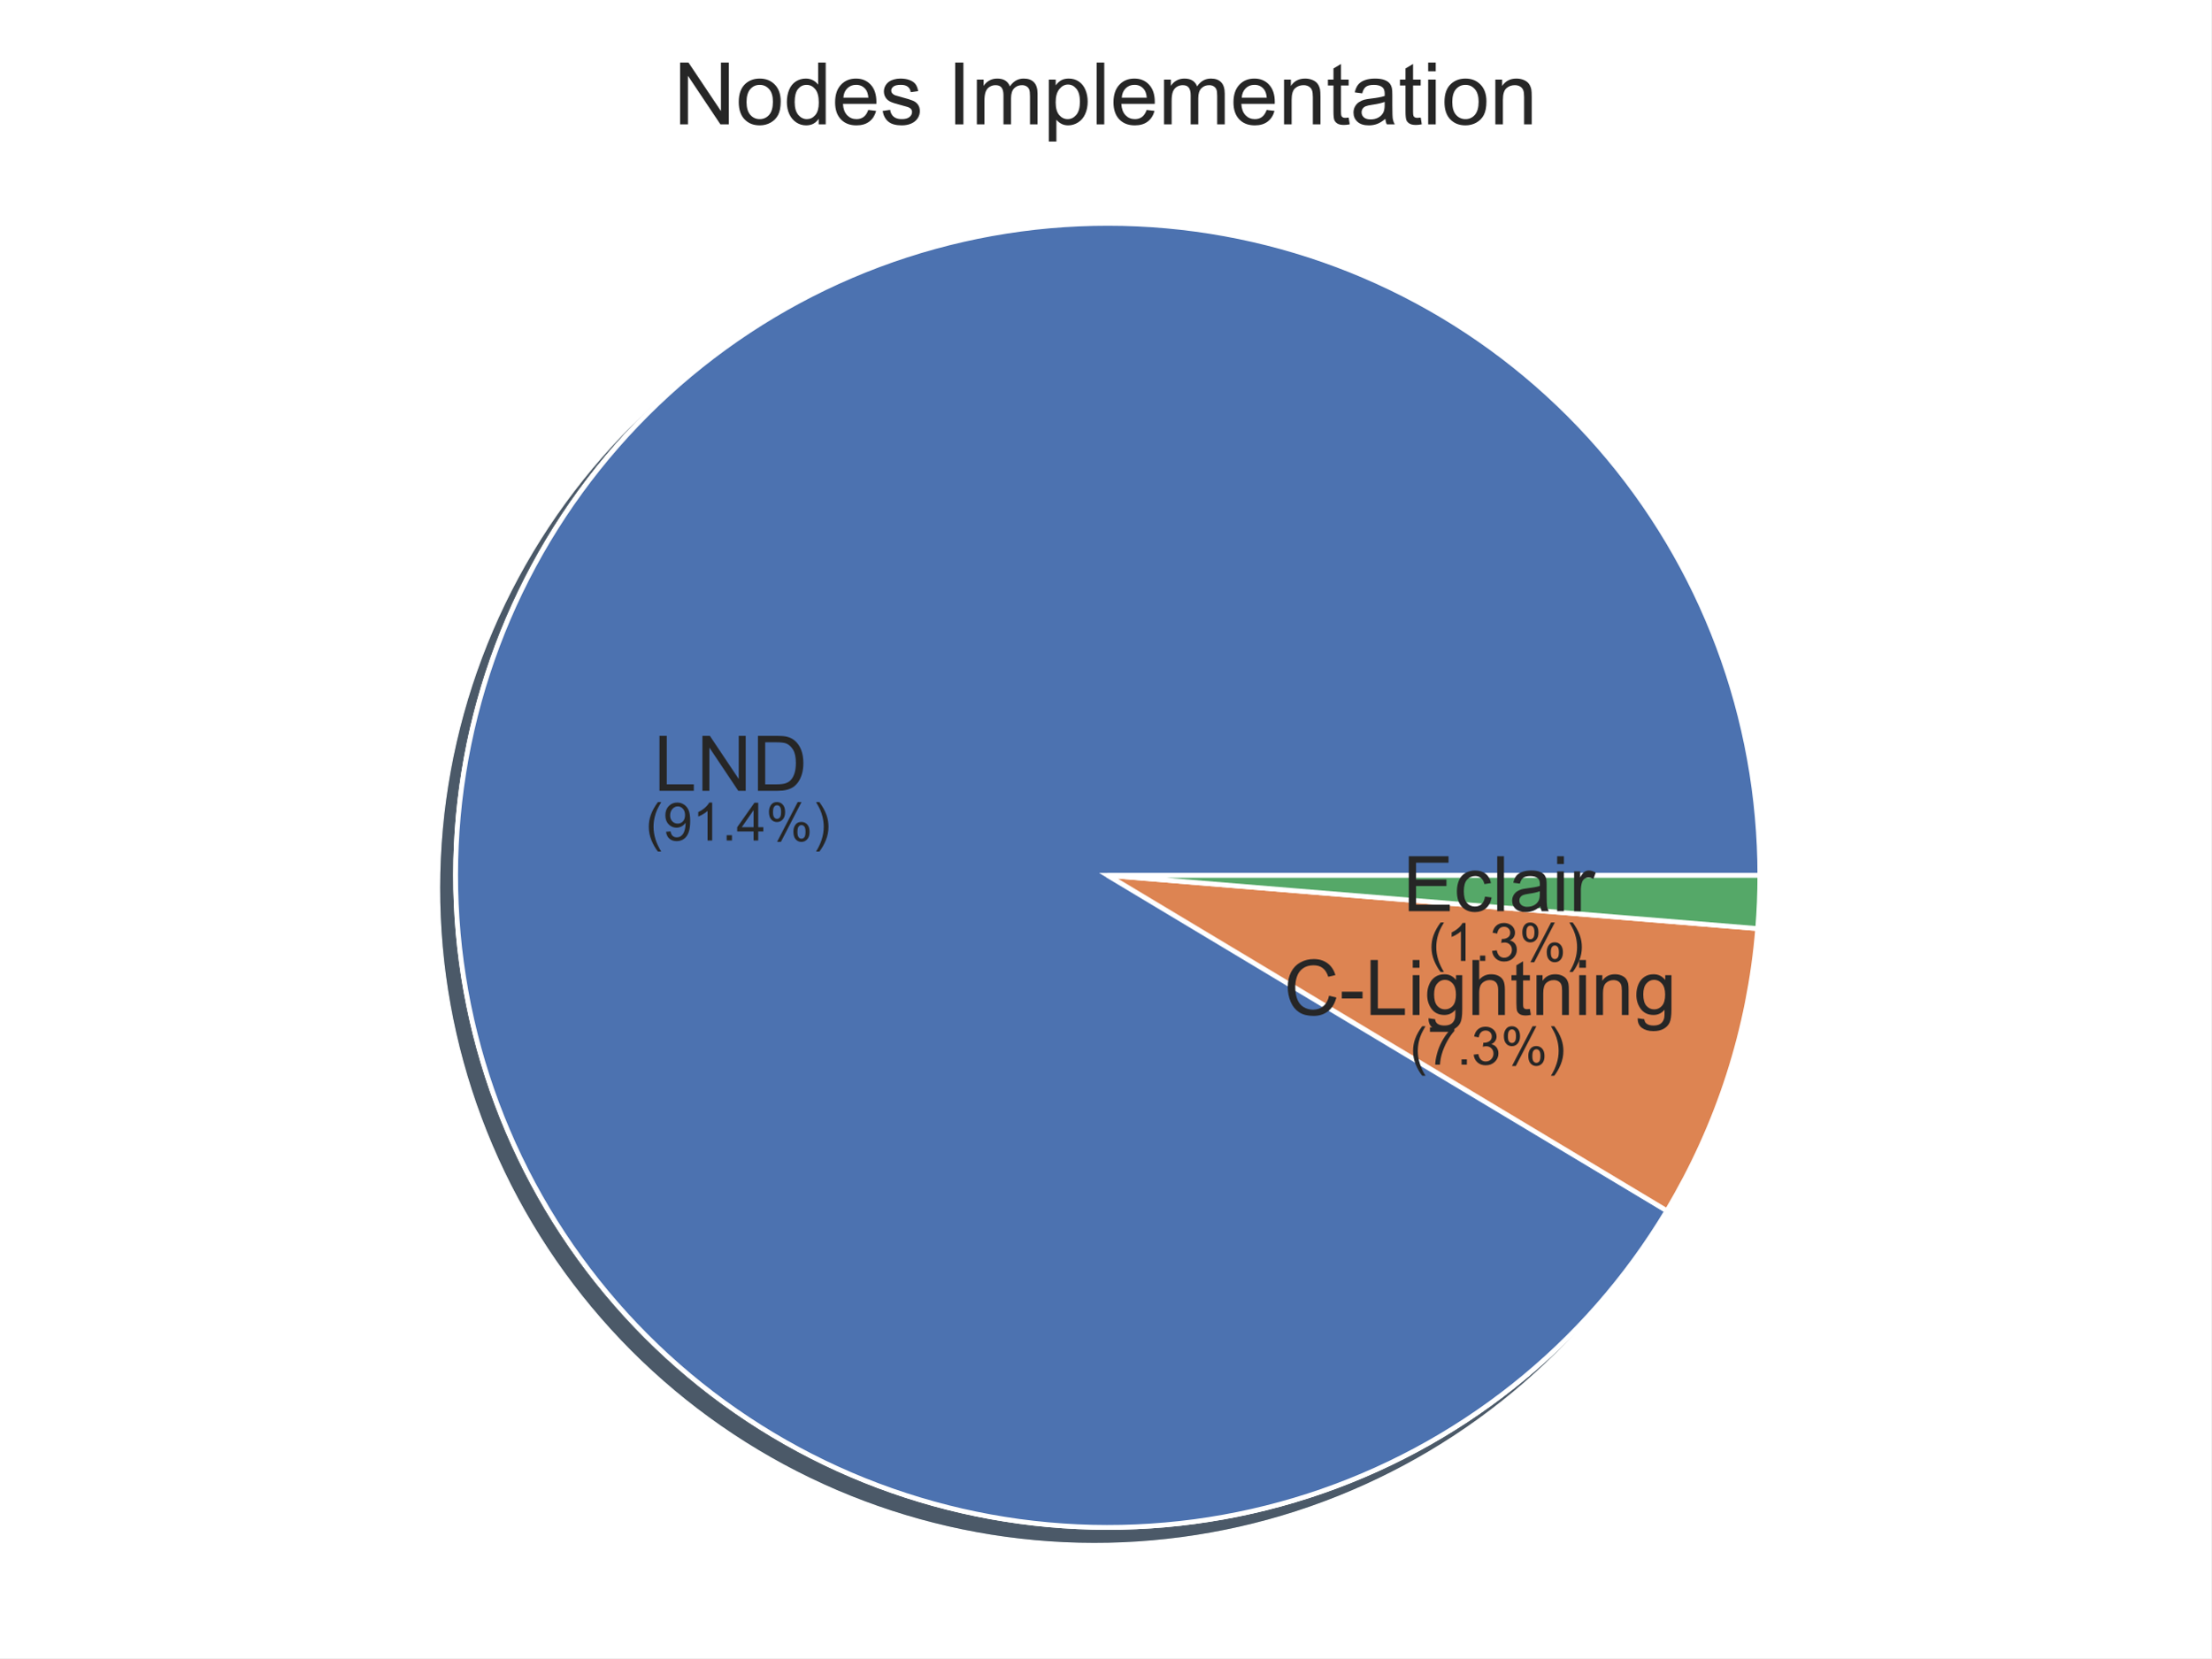
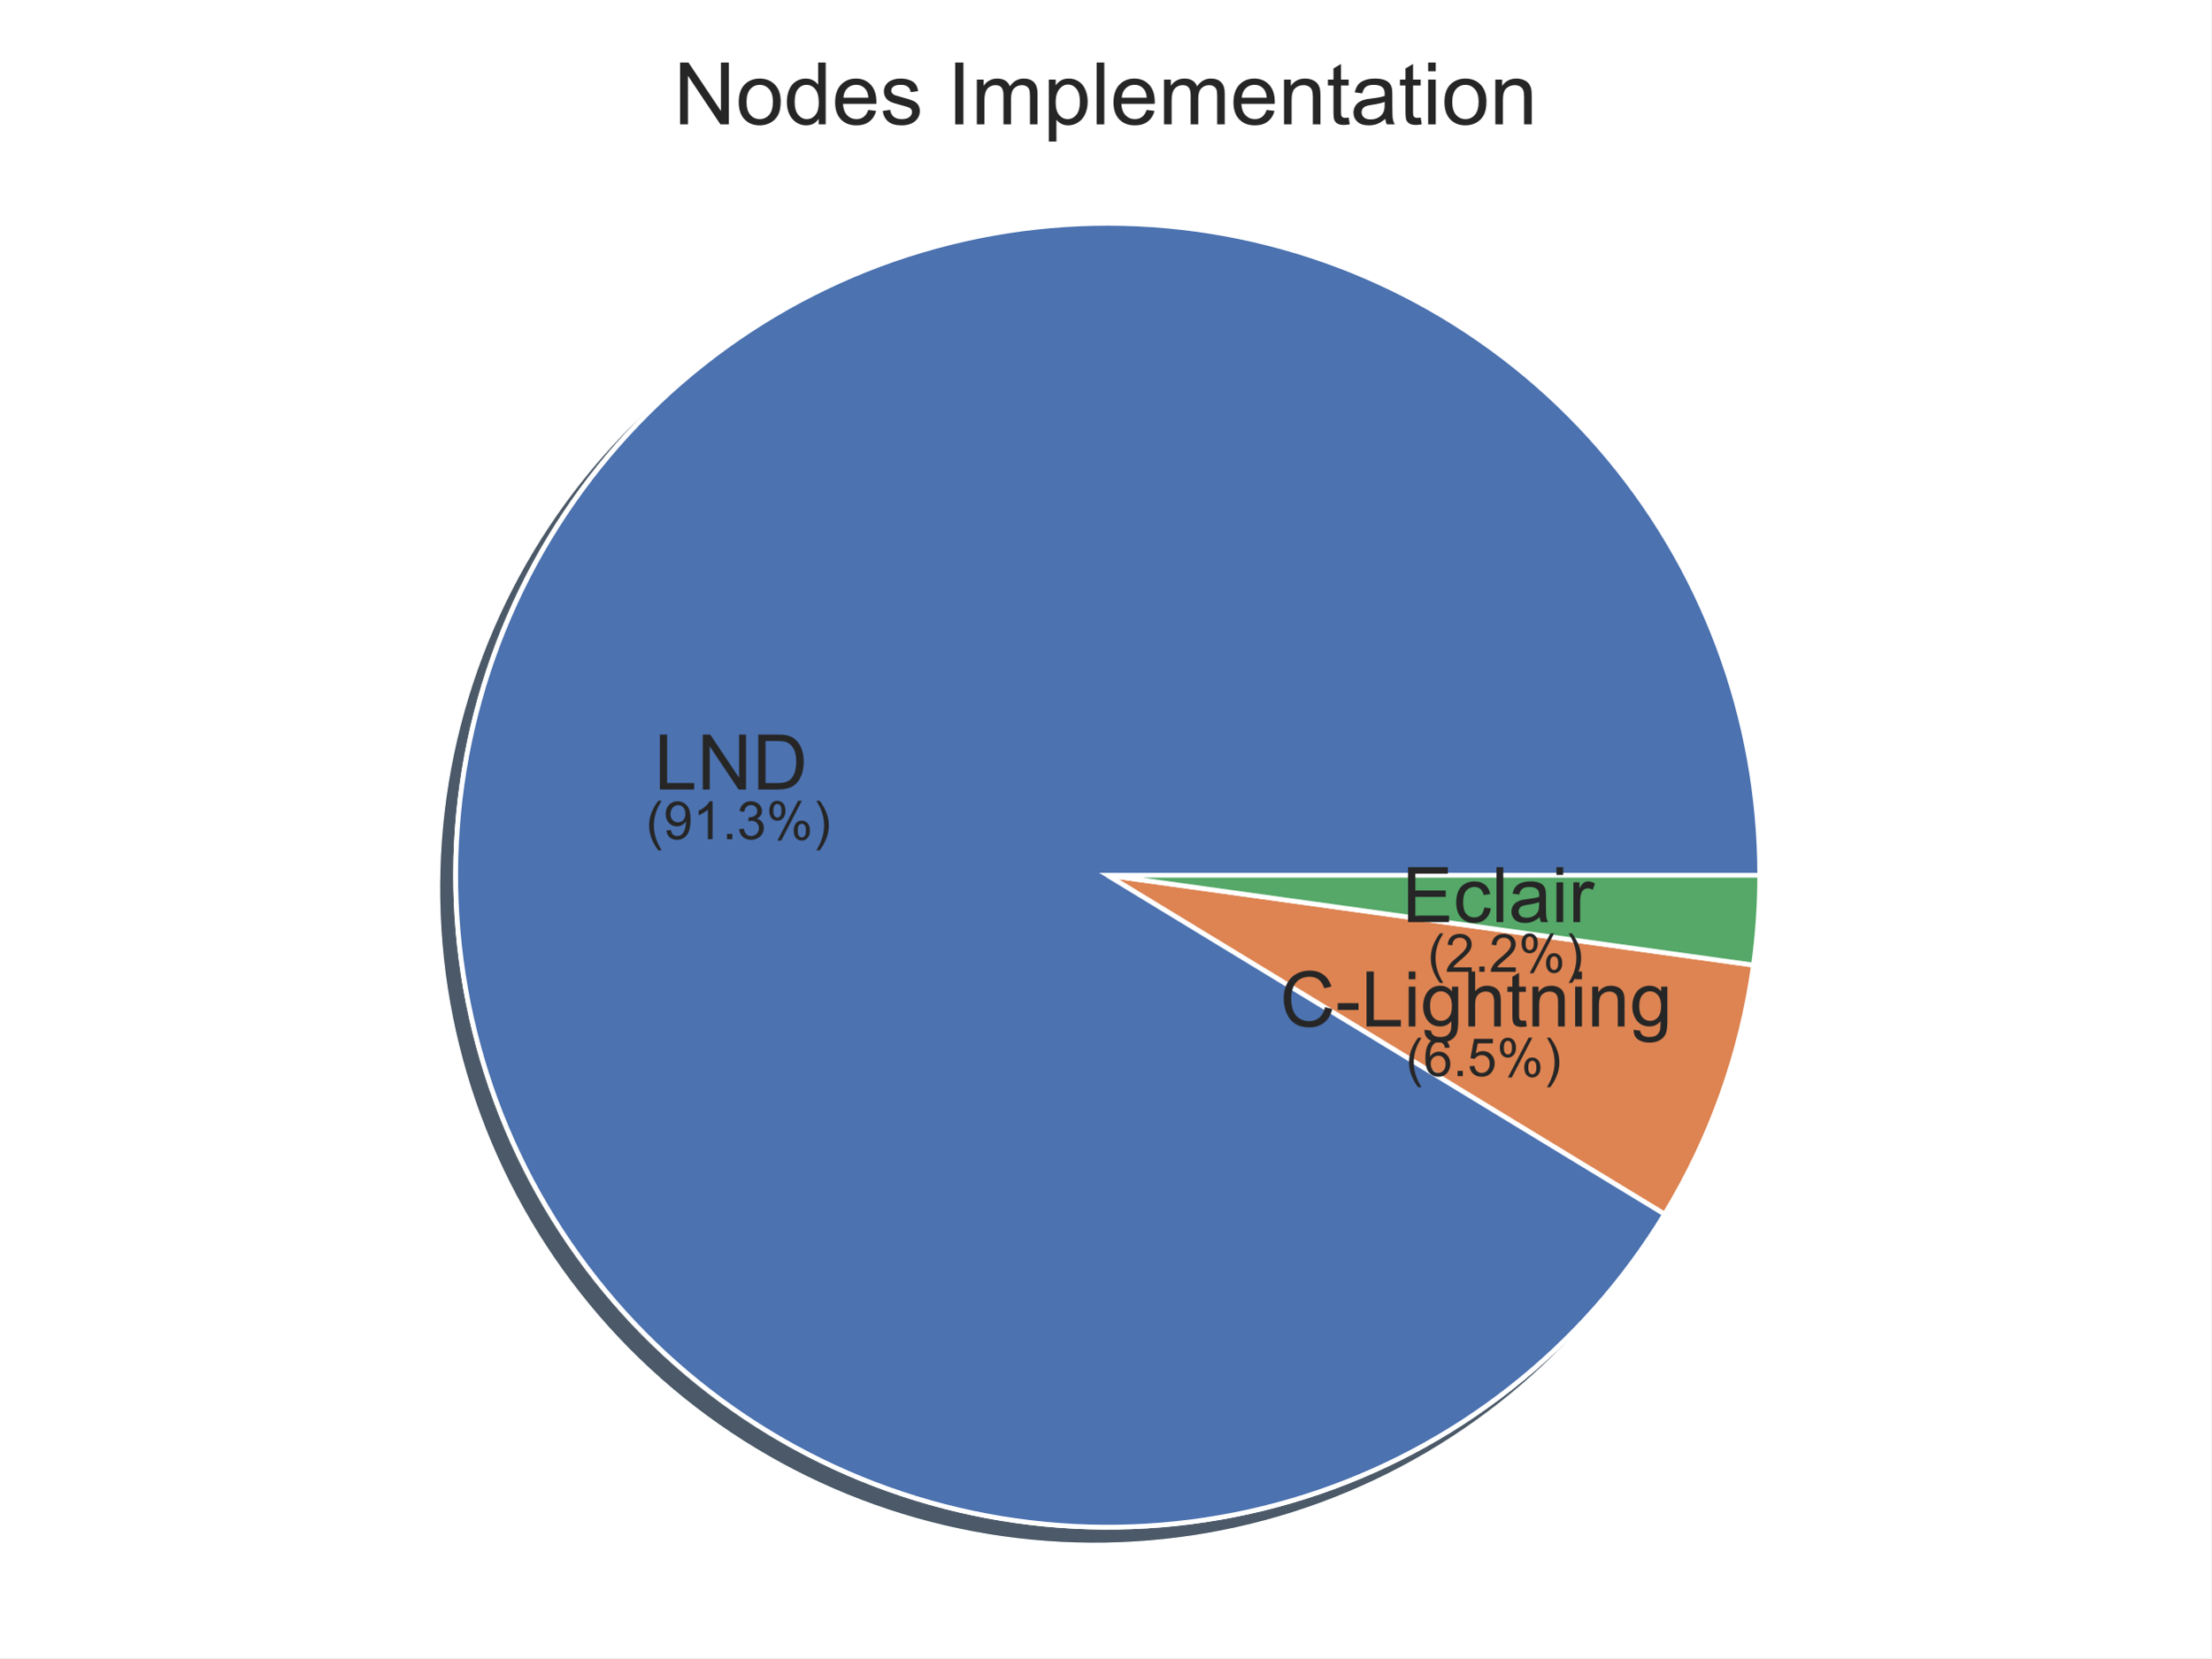
<svg xmlns="http://www.w3.org/2000/svg" xmlns:xlink="http://www.w3.org/1999/xlink" height="345.6pt" version="1.1" viewBox="0 0 460.8 345.6" width="460.8pt">
  <defs>
    <style type="text/css">
*{stroke-linecap:butt;stroke-linejoin:round;white-space:pre;}
  </style>
  </defs>
  <g id="figure_1">
    <g id="patch_1">
      <path d="M 0 345.6  L 460.8 345.6  L 460.8 0  L 0 0  z " style="fill:#ffffff;" />
    </g>
    <g id="axes_1">
      <g id="matplotlib.axis_1" />
      <g id="matplotlib.axis_2" />
      <g id="patch_2">
-         <path d="M 364.044 185.172  C 364.044 168.868 361.111 152.697 355.384 137.432  C 349.657 122.167 341.229 108.057 330.505 95.776  C 319.781 83.496 306.934 73.245 292.58 65.514  C 278.225 57.784 262.596 52.699 246.441 50.503  C 230.285 48.307 213.866 49.036 197.969 52.655  C 182.072 56.274 166.955 62.725 153.342 71.697  C 139.73 80.67 127.842 92.019 118.248 105.202  C 108.655 118.384 101.511 133.186 97.16 148.898  C 92.808 164.611 91.319 180.979 92.764 197.218  C 94.209 213.458 98.565 229.306 105.622 244.003  C 112.68 258.7 122.325 272.008 134.095 283.289  C 145.866 294.571 159.571 303.643 174.554 310.071  C 189.537 316.499 205.555 320.179 221.841 320.934  C 238.128 321.689 254.418 319.508 269.932 314.494  C 285.445 309.48 299.931 301.715 312.695 291.571  C 325.459 281.428 336.294 269.069 344.681 255.088  L 228.137 185.172  L 364.044 185.172  z " style="fill:#002235;opacity:0.5;stroke:#002235;stroke-linejoin:miter;" />
+         <path d="M 364.015 185.145  C 364.015 168.861 361.088 152.71 355.374 137.462  C 349.661 122.214 341.252 108.116 330.551 95.843  C 319.85 83.57 307.03 73.319 292.702 65.581  C 278.375 57.843 262.773 52.744 246.641 50.525  C 230.51 48.307 214.11 49.006 198.226 52.589  C 182.341 56.173 167.23 62.582 153.613 71.511  C 139.996 80.44 128.095 91.745 118.477 104.885  C 108.86 118.024 101.682 132.786 97.286 148.465  C 92.891 164.144 91.349 180.486 92.735 196.71  C 94.121 212.935 98.412 228.778 105.403 243.485  C 112.394 258.191 121.972 271.522 133.679 282.84  C 145.385 294.158 159.032 303.28 173.966 309.77  C 188.9 316.261 204.88 320.014 221.141 320.851  C 237.403 321.689 253.684 319.596 269.205 314.674  C 284.727 309.752 299.238 302.079 312.045 292.024  C 324.853 281.968 335.749 269.691 344.213 255.781  L 228.129 185.145  L 364.015 185.145  z " style="fill:#002235;opacity:0.5;stroke:#002235;stroke-linejoin:miter;" />
      </g>
      <g id="patch_3">
-         <path d="M 344.681 255.088  C 350.032 246.169 354.341 236.666 357.524 226.764  C 360.707 216.862 362.743 206.627 363.591 196.261  L 228.137 185.172  L 344.681 255.088  z " style="fill:#432b02;opacity:0.5;stroke:#432b02;stroke-linejoin:miter;" />
+         <path d="M 344.213 255.781  C 349.026 247.872 353.017 239.493 356.126 230.773  C 359.234 222.053 361.443 213.038 362.719 203.868  L 228.129 185.145  L 344.213 255.781  z " style="fill:#432b02;opacity:0.5;stroke:#432b02;stroke-linejoin:miter;" />
      </g>
      <g id="patch_4">
-         <path d="M 363.591 196.261  C 363.742 194.417 363.856 192.57 363.931 190.721  C 364.007 188.873 364.044 187.023 364.044 185.172  L 228.137 185.172  L 363.591 196.261  z " style="fill:#012f22;opacity:0.5;stroke:#012f22;stroke-linejoin:miter;" />
+         <path d="M 362.719 203.868  C 363.15 200.767 363.474 197.652 363.691 194.529  C 363.907 191.406 364.015 188.276 364.015 185.145  L 228.129 185.145  L 362.719 203.868  z " style="fill:#012f22;opacity:0.5;stroke:#012f22;stroke-linejoin:miter;" />
      </g>
      <g id="patch_5">
-         <path d="M 364.044 185.172  C 364.044 168.868 361.111 152.697 355.384 137.432  C 349.657 122.167 341.229 108.057 330.505 95.776  C 319.781 83.496 306.934 73.245 292.58 65.514  C 278.225 57.784 262.596 52.699 246.441 50.503  C 230.285 48.307 213.866 49.036 197.969 52.655  C 182.072 56.274 166.955 62.725 153.342 71.697  C 139.73 80.67 127.842 92.019 118.248 105.202  C 108.655 118.384 101.511 133.186 97.16 148.898  C 92.808 164.611 91.319 180.979 92.764 197.218  C 94.209 213.458 98.565 229.306 105.622 244.003  C 112.68 258.7 122.325 272.008 134.095 283.289  C 145.866 294.571 159.571 303.643 174.554 310.071  C 189.537 316.499 205.555 320.179 221.841 320.934  C 238.128 321.689 254.418 319.508 269.932 314.494  C 285.445 309.48 299.931 301.715 312.695 291.571  C 325.459 281.428 336.294 269.069 344.681 255.088  L 228.137 185.172  L 364.044 185.172  z " style="fill:#172235;opacity:0.5;stroke:#172235;stroke-linejoin:miter;" />
+         <path d="M 364.015 185.145  C 364.015 168.861 361.088 152.71 355.374 137.462  C 349.661 122.214 341.252 108.116 330.551 95.843  C 319.85 83.57 307.03 73.319 292.702 65.581  C 278.375 57.843 262.773 52.744 246.641 50.525  C 230.51 48.307 214.11 49.006 198.226 52.589  C 182.341 56.173 167.23 62.582 153.613 71.511  C 139.996 80.44 128.095 91.745 118.477 104.885  C 108.86 118.024 101.682 132.786 97.286 148.465  C 92.891 164.144 91.349 180.486 92.735 196.71  C 94.121 212.935 98.412 228.778 105.403 243.485  C 112.394 258.191 121.972 271.522 133.679 282.84  C 145.385 294.158 159.032 303.28 173.966 309.77  C 188.9 316.261 204.88 320.014 221.141 320.851  C 237.403 321.689 253.684 319.596 269.205 314.674  C 284.727 309.752 299.238 302.079 312.045 292.024  C 324.853 281.968 335.749 269.691 344.213 255.781  L 228.129 185.145  L 364.015 185.145  z " style="fill:#172235;opacity:0.5;stroke:#172235;stroke-linejoin:miter;" />
      </g>
      <g id="patch_6">
-         <path d="M 344.681 255.088  C 350.032 246.169 354.341 236.666 357.524 226.764  C 360.707 216.862 362.743 206.627 363.591 196.261  L 228.137 185.172  L 344.681 255.088  z " style="fill:#422819;opacity:0.5;stroke:#422819;stroke-linejoin:miter;" />
+         <path d="M 344.213 255.781  C 349.026 247.872 353.017 239.493 356.126 230.773  C 359.234 222.053 361.443 213.038 362.719 203.868  L 228.129 185.145  L 344.213 255.781  z " style="fill:#422819;opacity:0.5;stroke:#422819;stroke-linejoin:miter;" />
      </g>
      <g id="patch_7">
-         <path d="M 363.591 196.261  C 363.742 194.417 363.856 192.57 363.931 190.721  C 364.007 188.873 364.044 187.023 364.044 185.172  L 228.137 185.172  L 363.591 196.261  z " style="fill:#19321f;opacity:0.5;stroke:#19321f;stroke-linejoin:miter;" />
+         <path d="M 362.719 203.868  C 363.15 200.767 363.474 197.652 363.691 194.529  C 363.907 191.406 364.015 188.276 364.015 185.145  L 228.129 185.145  L 362.719 203.868  z " style="fill:#19321f;opacity:0.5;stroke:#19321f;stroke-linejoin:miter;" />
      </g>
      <g id="patch_8">
-         <path d="M 366.763 182.454  C 366.763 166.15 363.829 149.979 358.102 134.714  C 352.375 119.449 343.947 105.339 333.223 93.058  C 322.499 80.778 309.652 70.527 295.298 62.796  C 280.943 55.066 265.314 49.981 249.159 47.785  C 233.004 45.589 216.584 46.318 200.687 49.937  C 184.79 53.556 169.673 60.006 156.06 68.979  C 142.448 77.952 130.56 89.301 120.966 102.483  C 111.373 115.666 104.229 130.468 99.878 146.18  C 95.526 161.892 94.037 178.26 95.483 194.5  C 96.928 210.74 101.283 226.588 108.341 241.285  C 115.398 255.982 125.043 269.29 136.813 280.571  C 148.584 291.853 162.289 300.925 177.272 307.353  C 192.255 313.781 208.273 317.46 224.56 318.216  C 240.846 318.971 257.136 316.789 272.65 311.776  C 288.163 306.762 302.649 298.997 315.413 288.853  C 328.177 278.71 339.012 266.351 347.399 252.37  L 230.855 182.454  L 366.763 182.454  z " style="fill:#0173b2;stroke:#ffffff;stroke-linejoin:miter;" />
+         <path d="M 366.733 182.427  C 366.733 166.144 363.806 149.992 358.092 134.744  C 352.378 119.496 343.97 105.399 333.269 93.125  C 322.568 80.852 309.747 70.602 295.42 62.864  C 281.093 55.126 265.49 50.026 249.359 47.807  C 233.227 45.589 216.828 46.288 200.943 49.872  C 185.059 53.455 169.948 59.864 156.331 68.794  C 142.714 77.723 130.813 89.027 121.195 102.167  C 111.577 115.306 104.399 130.068 100.004 145.747  C 95.609 161.426 94.067 177.768 95.453 193.993  C 96.839 210.217 101.13 226.061 108.121 240.767  C 115.112 255.473 124.69 268.804 136.396 280.122  C 148.103 291.44 161.75 300.562 176.684 307.052  C 191.618 313.543 207.597 317.296 223.859 318.134  C 240.121 318.971 256.402 316.878 271.923 311.956  C 287.445 307.034 301.956 299.362 314.763 289.306  C 327.571 279.25 338.467 266.974 346.931 253.063  L 230.846 182.427  L 366.733 182.427  z " style="fill:#0173b2;stroke:#ffffff;stroke-linejoin:miter;" />
      </g>
      <g id="patch_9">
-         <path d="M 347.399 252.37  C 352.75 243.451 357.059 233.947 360.242 224.046  C 363.425 214.144 365.461 203.909 366.309 193.543  L 230.855 182.454  L 347.399 252.37  z " style="fill:#de8f05;stroke:#ffffff;stroke-linejoin:miter;" />
+         <path d="M 346.931 253.063  C 351.743 245.155 355.735 236.775 358.843 228.055  C 361.952 219.335 364.161 210.32 365.437 201.151  L 230.846 182.427  L 346.931 253.063  z " style="fill:#de8f05;stroke:#ffffff;stroke-linejoin:miter;" />
      </g>
      <g id="patch_10">
-         <path d="M 366.309 193.543  C 366.46 191.699 366.574 189.852 366.649 188.003  C 366.725 186.154 366.763 184.304 366.763 182.454  L 230.855 182.454  L 366.309 193.543  z " style="fill:#029e73;stroke:#ffffff;stroke-linejoin:miter;" />
+         <path d="M 365.437 201.151  C 365.868 198.05 366.192 194.935 366.408 191.811  C 366.625 188.688 366.733 185.558 366.733 182.427  L 230.846 182.427  L 365.437 201.151  z " style="fill:#029e73;stroke:#ffffff;stroke-linejoin:miter;" />
      </g>
      <g id="patch_11">
-         <path d="M 366.763 182.454  C 366.763 166.15 363.829 149.979 358.102 134.714  C 352.375 119.449 343.947 105.339 333.223 93.058  C 322.499 80.778 309.652 70.527 295.298 62.796  C 280.943 55.066 265.314 49.981 249.159 47.785  C 233.004 45.589 216.584 46.318 200.687 49.937  C 184.79 53.556 169.673 60.006 156.06 68.979  C 142.448 77.952 130.56 89.301 120.966 102.483  C 111.373 115.666 104.229 130.468 99.878 146.18  C 95.526 161.892 94.037 178.26 95.483 194.5  C 96.928 210.74 101.283 226.588 108.341 241.285  C 115.398 255.982 125.043 269.29 136.813 280.571  C 148.584 291.853 162.289 300.925 177.272 307.353  C 192.255 313.781 208.273 317.46 224.56 318.216  C 240.846 318.971 257.136 316.789 272.65 311.776  C 288.163 306.762 302.649 298.997 315.413 288.853  C 328.177 278.71 339.012 266.351 347.399 252.37  L 230.855 182.454  L 366.763 182.454  z " style="fill:#4c72b0;stroke:#ffffff;stroke-linejoin:miter;" />
+         <path d="M 366.733 182.427  C 366.733 166.144 363.806 149.992 358.092 134.744  C 352.378 119.496 343.97 105.399 333.269 93.125  C 322.568 80.852 309.747 70.602 295.42 62.864  C 281.093 55.126 265.49 50.026 249.359 47.807  C 233.227 45.589 216.828 46.288 200.943 49.872  C 185.059 53.455 169.948 59.864 156.331 68.794  C 142.714 77.723 130.813 89.027 121.195 102.167  C 111.577 115.306 104.399 130.068 100.004 145.747  C 95.609 161.426 94.067 177.768 95.453 193.993  C 96.839 210.217 101.13 226.061 108.121 240.767  C 115.112 255.473 124.69 268.804 136.396 280.122  C 148.103 291.44 161.75 300.562 176.684 307.052  C 191.618 313.543 207.597 317.296 223.859 318.134  C 240.121 318.971 256.402 316.878 271.923 311.956  C 287.445 307.034 301.956 299.362 314.763 289.306  C 327.571 279.25 338.467 266.974 346.931 253.063  L 230.846 182.427  L 366.733 182.427  z " style="fill:#4c72b0;stroke:#ffffff;stroke-linejoin:miter;" />
      </g>
      <g id="patch_12">
-         <path d="M 347.399 252.37  C 352.75 243.451 357.059 233.947 360.242 224.046  C 363.425 214.144 365.461 203.909 366.309 193.543  L 230.855 182.454  L 347.399 252.37  z " style="fill:#dd8452;stroke:#ffffff;stroke-linejoin:miter;" />
+         <path d="M 346.931 253.063  C 351.743 245.155 355.735 236.775 358.843 228.055  C 361.952 219.335 364.161 210.32 365.437 201.151  L 230.846 182.427  L 346.931 253.063  z " style="fill:#dd8452;stroke:#ffffff;stroke-linejoin:miter;" />
      </g>
      <g id="patch_13">
-         <path d="M 366.309 193.543  C 366.46 191.699 366.574 189.852 366.649 188.003  C 366.725 186.154 366.763 184.304 366.763 182.454  L 230.855 182.454  L 366.309 193.543  z " style="fill:#55a868;stroke:#ffffff;stroke-linejoin:miter;" />
+         <path d="M 365.437 201.151  C 365.868 198.05 366.192 194.935 366.408 191.811  C 366.625 188.688 366.733 185.558 366.733 182.427  L 230.846 182.427  L 365.437 201.151  z " style="fill:#55a868;stroke:#ffffff;stroke-linejoin:miter;" />
      </g>
      <g id="text_1">
        <defs>
          <path d="M 7.328 0  L 7.328 71.578  L 16.797 71.578  L 16.797 8.453  L 52.047 8.453  L 52.047 0  z " id="ArialMT-76" />
          <path d="M 7.625 0  L 7.625 71.578  L 17.328 71.578  L 54.938 15.375  L 54.938 71.578  L 64.016 71.578  L 64.016 0  L 54.297 0  L 16.703 56.25  L 16.703 0  z " id="ArialMT-78" />
          <path d="M 7.719 0  L 7.719 71.578  L 32.375 71.578  Q 40.719 71.578 45.125 70.562  Q 51.266 69.141 55.609 65.438  Q 61.281 60.641 64.078 53.188  Q 66.891 45.75 66.891 36.188  Q 66.891 28.031 64.984 21.734  Q 63.094 15.438 60.109 11.297  Q 57.125 7.172 53.578 4.797  Q 50.047 2.438 45.047 1.219  Q 40.047 0 33.547 0  z M 17.188 8.453  L 32.469 8.453  Q 39.547 8.453 43.578 9.766  Q 47.609 11.078 50 13.484  Q 53.375 16.844 55.25 22.531  Q 57.125 28.219 57.125 36.328  Q 57.125 47.562 53.438 53.594  Q 49.75 59.625 44.484 61.672  Q 40.672 63.141 32.234 63.141  L 17.188 63.141  z " id="ArialMT-68" />
        </defs>
-         <g style="fill:#262626;" transform="translate(136.265 164.826)scale(0.16 -0.16)">
+         <g style="fill:#262626;" transform="translate(136.3372 164.5555)scale(0.16 -0.16)">
          <use xlink:href="#ArialMT-76" />
          <use x="55.615" xlink:href="#ArialMT-78" />
          <use x="127.832" xlink:href="#ArialMT-68" />
        </g>
      </g>
      <g id="text_2">
        <defs>
          <path d="M 58.797 25.094  L 68.266 22.703  Q 65.281 11.031 57.547 4.906  Q 49.812 -1.219 38.625 -1.219  Q 27.047 -1.219 19.797 3.484  Q 12.547 8.203 8.766 17.141  Q 4.984 26.078 4.984 36.328  Q 4.984 47.516 9.25 55.828  Q 13.531 64.156 21.406 68.469  Q 29.297 72.797 38.766 72.797  Q 49.516 72.797 56.828 67.328  Q 64.156 61.859 67.047 51.953  L 57.719 49.75  Q 55.219 57.562 50.484 61.125  Q 45.75 64.703 38.578 64.703  Q 30.328 64.703 24.781 60.734  Q 19.234 56.781 16.984 50.109  Q 14.75 43.453 14.75 36.375  Q 14.75 27.25 17.406 20.438  Q 20.062 13.625 25.672 10.25  Q 31.297 6.891 37.844 6.891  Q 45.797 6.891 51.312 11.469  Q 56.844 16.062 58.797 25.094  z " id="ArialMT-67" />
          <path d="M 3.172 21.484  L 3.172 30.328  L 30.172 30.328  L 30.172 21.484  z " id="ArialMT-45" />
          <path d="M 6.641 61.469  L 6.641 71.578  L 15.438 71.578  L 15.438 61.469  z M 6.641 0  L 6.641 51.859  L 15.438 51.859  L 15.438 0  z " id="ArialMT-105" />
          <path d="M 4.984 -4.297  L 13.531 -5.562  Q 14.062 -9.516 16.5 -11.328  Q 19.781 -13.766 25.438 -13.766  Q 31.547 -13.766 34.859 -11.328  Q 38.188 -8.891 39.359 -4.5  Q 40.047 -1.812 39.984 6.781  Q 34.234 0 25.641 0  Q 14.938 0 9.078 7.719  Q 3.219 15.438 3.219 26.219  Q 3.219 33.641 5.906 39.906  Q 8.594 46.188 13.688 49.609  Q 18.797 53.031 25.688 53.031  Q 34.859 53.031 40.828 45.609  L 40.828 51.859  L 48.922 51.859  L 48.922 7.031  Q 48.922 -5.078 46.453 -10.125  Q 44 -15.188 38.641 -18.109  Q 33.297 -21.047 25.484 -21.047  Q 16.219 -21.047 10.5 -16.875  Q 4.781 -12.703 4.984 -4.297  z M 12.25 26.859  Q 12.25 16.656 16.297 11.969  Q 20.359 7.281 26.469 7.281  Q 32.516 7.281 36.609 11.938  Q 40.719 16.609 40.719 26.562  Q 40.719 36.078 36.5 40.906  Q 32.281 45.75 26.312 45.75  Q 20.453 45.75 16.344 40.984  Q 12.25 36.234 12.25 26.859  z " id="ArialMT-103" />
          <path d="M 6.594 0  L 6.594 71.578  L 15.375 71.578  L 15.375 45.906  Q 21.531 53.031 30.906 53.031  Q 36.672 53.031 40.922 50.75  Q 45.172 48.484 47 44.484  Q 48.828 40.484 48.828 32.859  L 48.828 0  L 40.047 0  L 40.047 32.859  Q 40.047 39.453 37.188 42.453  Q 34.328 45.453 29.109 45.453  Q 25.203 45.453 21.75 43.422  Q 18.312 41.406 16.844 37.938  Q 15.375 34.469 15.375 28.375  L 15.375 0  z " id="ArialMT-104" />
          <path d="M 25.781 7.859  L 27.047 0.094  Q 23.344 -0.688 20.406 -0.688  Q 15.625 -0.688 12.984 0.828  Q 10.359 2.344 9.281 4.812  Q 8.203 7.281 8.203 15.188  L 8.203 45.016  L 1.766 45.016  L 1.766 51.859  L 8.203 51.859  L 8.203 64.703  L 16.938 69.969  L 16.938 51.859  L 25.781 51.859  L 25.781 45.016  L 16.938 45.016  L 16.938 14.703  Q 16.938 10.938 17.406 9.859  Q 17.875 8.797 18.922 8.156  Q 19.969 7.516 21.922 7.516  Q 23.391 7.516 25.781 7.859  z " id="ArialMT-116" />
          <path d="M 6.594 0  L 6.594 51.859  L 14.5 51.859  L 14.5 44.484  Q 20.219 53.031 31 53.031  Q 35.688 53.031 39.625 51.344  Q 43.562 49.656 45.516 46.922  Q 47.469 44.188 48.25 40.438  Q 48.734 37.984 48.734 31.891  L 48.734 0  L 39.938 0  L 39.938 31.547  Q 39.938 36.922 38.906 39.578  Q 37.891 42.234 35.281 43.812  Q 32.672 45.406 29.156 45.406  Q 23.531 45.406 19.453 41.844  Q 15.375 38.281 15.375 28.328  L 15.375 0  z " id="ArialMT-110" />
        </defs>
-         <g style="fill:#262626;" transform="translate(267.576 211.549)scale(0.16 -0.16)">
+         <g style="fill:#262626;" transform="translate(266.7333 213.9437)scale(0.16 -0.16)">
          <use xlink:href="#ArialMT-67" />
          <use x="72.217" xlink:href="#ArialMT-45" />
          <use x="105.518" xlink:href="#ArialMT-76" />
          <use x="161.133" xlink:href="#ArialMT-105" />
          <use x="183.35" xlink:href="#ArialMT-103" />
          <use x="238.965" xlink:href="#ArialMT-104" />
          <use x="294.58" xlink:href="#ArialMT-116" />
          <use x="322.363" xlink:href="#ArialMT-110" />
          <use x="377.979" xlink:href="#ArialMT-105" />
          <use x="400.195" xlink:href="#ArialMT-110" />
          <use x="455.811" xlink:href="#ArialMT-103" />
        </g>
      </g>
      <g id="text_3">
        <defs>
          <path d="M 7.906 0  L 7.906 71.578  L 59.672 71.578  L 59.672 63.141  L 17.391 63.141  L 17.391 41.219  L 56.984 41.219  L 56.984 32.812  L 17.391 32.812  L 17.391 8.453  L 61.328 8.453  L 61.328 0  z " id="ArialMT-69" />
          <path d="M 40.438 19  L 49.078 17.875  Q 47.656 8.938 41.812 3.875  Q 35.984 -1.172 27.484 -1.172  Q 16.844 -1.172 10.375 5.781  Q 3.906 12.75 3.906 25.734  Q 3.906 34.125 6.688 40.422  Q 9.469 46.734 15.156 49.875  Q 20.844 53.031 27.547 53.031  Q 35.984 53.031 41.359 48.75  Q 46.734 44.484 48.25 36.625  L 39.703 35.297  Q 38.484 40.531 35.375 43.156  Q 32.281 45.797 27.875 45.797  Q 21.234 45.797 17.078 41.031  Q 12.938 36.281 12.938 25.984  Q 12.938 15.531 16.938 10.797  Q 20.953 6.062 27.391 6.062  Q 32.562 6.062 36.031 9.234  Q 39.5 12.406 40.438 19  z " id="ArialMT-99" />
          <path d="M 6.391 0  L 6.391 71.578  L 15.188 71.578  L 15.188 0  z " id="ArialMT-108" />
          <path d="M 40.438 6.391  Q 35.547 2.25 31.031 0.531  Q 26.516 -1.172 21.344 -1.172  Q 12.797 -1.172 8.203 3  Q 3.609 7.172 3.609 13.672  Q 3.609 17.484 5.344 20.625  Q 7.078 23.781 9.891 25.688  Q 12.703 27.594 16.219 28.562  Q 18.797 29.25 24.031 29.891  Q 34.672 31.156 39.703 32.906  Q 39.75 34.719 39.75 35.203  Q 39.75 40.578 37.25 42.781  Q 33.891 45.75 27.25 45.75  Q 21.047 45.75 18.094 43.578  Q 15.141 41.406 13.719 35.891  L 5.125 37.062  Q 6.297 42.578 8.984 45.969  Q 11.672 49.359 16.75 51.188  Q 21.828 53.031 28.516 53.031  Q 35.156 53.031 39.297 51.469  Q 43.453 49.906 45.406 47.531  Q 47.359 45.172 48.141 41.547  Q 48.578 39.312 48.578 33.453  L 48.578 21.734  Q 48.578 9.469 49.141 6.219  Q 49.703 2.984 51.375 0  L 42.188 0  Q 40.828 2.734 40.438 6.391  z M 39.703 26.031  Q 34.906 24.078 25.344 22.703  Q 19.922 21.922 17.672 20.938  Q 15.438 19.969 14.203 18.094  Q 12.984 16.219 12.984 13.922  Q 12.984 10.406 15.641 8.062  Q 18.312 5.719 23.438 5.719  Q 28.516 5.719 32.469 7.938  Q 36.422 10.156 38.281 14.016  Q 39.703 17 39.703 22.797  z " id="ArialMT-97" />
          <path d="M 6.5 0  L 6.5 51.859  L 14.406 51.859  L 14.406 44  Q 17.438 49.516 20 51.266  Q 22.562 53.031 25.641 53.031  Q 30.078 53.031 34.672 50.203  L 31.641 42.047  Q 28.422 43.953 25.203 43.953  Q 22.312 43.953 20.016 42.219  Q 17.719 40.484 16.75 37.406  Q 15.281 32.719 15.281 27.156  L 15.281 0  z " id="ArialMT-114" />
        </defs>
-         <g style="fill:#262626;" transform="translate(292.3278 189.9198)scale(0.16 -0.16)">
+         <g style="fill:#262626;" transform="translate(292.1799 192.1938)scale(0.16 -0.16)">
          <use xlink:href="#ArialMT-69" />
          <use x="66.699" xlink:href="#ArialMT-99" />
          <use x="116.699" xlink:href="#ArialMT-108" />
          <use x="138.916" xlink:href="#ArialMT-97" />
          <use x="194.531" xlink:href="#ArialMT-105" />
          <use x="216.748" xlink:href="#ArialMT-114" />
        </g>
      </g>
      <g id="text_4">
-         <g style="fill:#262626;" transform="translate(152.2687 151.7539)scale(0.11 -0.11)" />
-         <g style="fill:#262626;" transform="translate(152.2687 163.3885)scale(0.11 -0.11)" />
+         <g style="fill:#262626;" transform="translate(152.341 151.4834)scale(0.11 -0.11)" />
+         <g style="fill:#262626;" transform="translate(152.341 163.118)scale(0.11 -0.11)" />
        <defs>
          <path id="ArialMT-32" />
          <path d="M 23.391 -21.047  Q 16.109 -11.859 11.078 0.438  Q 6.062 12.75 6.062 25.922  Q 6.062 37.547 9.812 48.188  Q 14.203 60.547 23.391 72.797  L 29.688 72.797  Q 23.781 62.641 21.875 58.297  Q 18.891 51.562 17.188 44.234  Q 15.094 35.109 15.094 25.875  Q 15.094 2.391 29.688 -21.047  z " id="ArialMT-40" />
          <path d="M 5.469 16.547  L 13.922 17.328  Q 14.984 11.375 18.016 8.688  Q 21.047 6 25.781 6  Q 29.828 6 32.875 7.859  Q 35.938 9.719 37.891 12.812  Q 39.844 15.922 41.156 21.188  Q 42.484 26.469 42.484 31.938  Q 42.484 32.516 42.438 33.688  Q 39.797 29.5 35.234 26.875  Q 30.672 24.266 25.344 24.266  Q 16.453 24.266 10.297 30.703  Q 4.156 37.156 4.156 47.703  Q 4.156 58.594 10.578 65.234  Q 17 71.875 26.656 71.875  Q 33.641 71.875 39.422 68.109  Q 45.219 64.359 48.219 57.391  Q 51.219 50.438 51.219 37.25  Q 51.219 23.531 48.234 15.406  Q 45.266 7.281 39.375 3.031  Q 33.5 -1.219 25.594 -1.219  Q 17.188 -1.219 11.859 3.438  Q 6.547 8.109 5.469 16.547  z M 41.453 48.141  Q 41.453 55.719 37.422 60.156  Q 33.406 64.594 27.734 64.594  Q 21.875 64.594 17.531 59.812  Q 13.188 55.031 13.188 47.406  Q 13.188 40.578 17.312 36.297  Q 21.438 32.031 27.484 32.031  Q 33.594 32.031 37.516 36.297  Q 41.453 40.578 41.453 48.141  z " id="ArialMT-57" />
          <path d="M 37.25 0  L 28.469 0  L 28.469 56  Q 25.297 52.984 20.141 49.953  Q 14.984 46.922 10.891 45.406  L 10.891 53.906  Q 18.266 57.375 23.781 62.297  Q 29.297 67.234 31.594 71.875  L 37.25 71.875  z " id="ArialMT-49" />
          <path d="M 9.078 0  L 9.078 10.016  L 19.094 10.016  L 19.094 0  z " id="ArialMT-46" />
-           <path d="M 32.328 0  L 32.328 17.141  L 1.266 17.141  L 1.266 25.203  L 33.938 71.578  L 41.109 71.578  L 41.109 25.203  L 50.781 25.203  L 50.781 17.141  L 41.109 17.141  L 41.109 0  z M 32.328 25.203  L 32.328 57.469  L 9.906 25.203  z " id="ArialMT-52" />
+           <path d="M 4.203 18.891  L 12.984 20.062  Q 14.5 12.594 18.141 9.297  Q 21.781 6 27 6  Q 33.203 6 37.469 10.297  Q 41.75 14.594 41.75 20.953  Q 41.75 27 37.797 30.922  Q 33.844 34.859 27.734 34.859  Q 25.25 34.859 21.531 33.891  L 22.516 41.609  Q 23.391 41.5 23.922 41.5  Q 29.547 41.5 34.031 44.422  Q 38.531 47.359 38.531 53.469  Q 38.531 58.297 35.25 61.469  Q 31.984 64.656 26.812 64.656  Q 21.688 64.656 18.266 61.422  Q 14.844 58.203 13.875 51.766  L 5.078 53.328  Q 6.688 62.156 12.391 67.016  Q 18.109 71.875 26.609 71.875  Q 32.469 71.875 37.391 69.359  Q 42.328 66.844 44.938 62.5  Q 47.562 58.156 47.562 53.266  Q 47.562 48.641 45.062 44.828  Q 42.578 41.016 37.703 38.766  Q 44.047 37.312 47.562 32.688  Q 51.078 28.078 51.078 21.141  Q 51.078 11.766 44.234 5.25  Q 37.406 -1.266 26.953 -1.266  Q 17.531 -1.266 11.297 4.344  Q 5.078 9.969 4.203 18.891  z " id="ArialMT-51" />
          <path d="M 5.812 54.391  Q 5.812 62.062 9.672 67.422  Q 13.531 72.797 20.844 72.797  Q 27.594 72.797 32 67.984  Q 36.422 63.188 36.422 53.859  Q 36.422 44.781 31.953 39.875  Q 27.484 34.969 20.953 34.969  Q 14.453 34.969 10.125 39.797  Q 5.812 44.625 5.812 54.391  z M 21.094 66.75  Q 17.828 66.75 15.656 63.906  Q 13.484 61.078 13.484 53.516  Q 13.484 46.625 15.672 43.812  Q 17.875 41.016 21.094 41.016  Q 24.422 41.016 26.594 43.844  Q 28.766 46.688 28.766 54.203  Q 28.766 61.141 26.562 63.938  Q 24.359 66.75 21.094 66.75  z M 21.141 -2.641  L 60.297 72.797  L 67.438 72.797  L 28.422 -2.641  z M 52.094 16.797  Q 52.094 24.516 55.953 29.859  Q 59.812 35.203 67.188 35.203  Q 73.922 35.203 78.344 30.391  Q 82.766 25.594 82.766 16.266  Q 82.766 7.172 78.297 2.266  Q 73.828 -2.641 67.234 -2.641  Q 60.75 -2.641 56.422 2.219  Q 52.094 7.078 52.094 16.797  z M 67.438 29.156  Q 64.109 29.156 61.938 26.312  Q 59.766 23.484 59.766 15.922  Q 59.766 9.078 61.953 6.25  Q 64.156 3.422 67.391 3.422  Q 70.75 3.422 72.922 6.25  Q 75.094 9.078 75.094 16.609  Q 75.094 23.531 72.891 26.344  Q 70.703 29.156 67.438 29.156  z " id="ArialMT-37" />
          <path d="M 12.359 -21.047  L 6.062 -21.047  Q 20.656 2.391 20.656 25.875  Q 20.656 35.062 18.562 44.094  Q 16.891 51.422 13.922 58.156  Q 12.016 62.547 6.062 72.797  L 12.359 72.797  Q 21.531 60.547 25.922 48.188  Q 29.688 37.547 29.688 25.922  Q 29.688 12.75 24.625 0.438  Q 19.578 -11.859 12.359 -21.047  z " id="ArialMT-41" />
        </defs>
-         <g style="fill:#262626;" transform="translate(131.4839 175.1839)scale(0.11 -0.11)">
+         <g style="fill:#262626;" transform="translate(131.5561 174.9134)scale(0.11 -0.11)">
          <use xlink:href="#ArialMT-32" />
          <use x="27.783" xlink:href="#ArialMT-40" />
          <use x="61.084" xlink:href="#ArialMT-57" />
          <use x="116.699" xlink:href="#ArialMT-49" />
          <use x="172.314" xlink:href="#ArialMT-46" />
-           <use x="200.098" xlink:href="#ArialMT-52" />
+           <use x="200.098" xlink:href="#ArialMT-51" />
          <use x="255.713" xlink:href="#ArialMT-37" />
          <use x="344.629" xlink:href="#ArialMT-41" />
        </g>
      </g>
      <g id="text_5">
-         <g style="fill:#262626;" transform="translate(308.4873 198.4732)scale(0.11 -0.11)" />
-         <g style="fill:#262626;" transform="translate(308.4873 210.1078)scale(0.11 -0.11)" />
+         <g style="fill:#262626;" transform="translate(307.6446 200.8679)scale(0.11 -0.11)" />
+         <g style="fill:#262626;" transform="translate(307.6446 212.5025)scale(0.11 -0.11)" />
        <defs>
-           <path d="M 4.734 62.203  L 4.734 70.656  L 51.078 70.656  L 51.078 63.812  Q 44.234 56.547 37.516 44.484  Q 30.812 32.422 27.156 19.672  Q 24.516 10.688 23.781 0  L 14.75 0  Q 14.891 8.453 18.062 20.406  Q 21.234 32.375 27.172 43.484  Q 33.109 54.594 39.797 62.203  z " id="ArialMT-55" />
-           <path d="M 4.203 18.891  L 12.984 20.062  Q 14.5 12.594 18.141 9.297  Q 21.781 6 27 6  Q 33.203 6 37.469 10.297  Q 41.75 14.594 41.75 20.953  Q 41.75 27 37.797 30.922  Q 33.844 34.859 27.734 34.859  Q 25.25 34.859 21.531 33.891  L 22.516 41.609  Q 23.391 41.5 23.922 41.5  Q 29.547 41.5 34.031 44.422  Q 38.531 47.359 38.531 53.469  Q 38.531 58.297 35.25 61.469  Q 31.984 64.656 26.812 64.656  Q 21.688 64.656 18.266 61.422  Q 14.844 58.203 13.875 51.766  L 5.078 53.328  Q 6.688 62.156 12.391 67.016  Q 18.109 71.875 26.609 71.875  Q 32.469 71.875 37.391 69.359  Q 42.328 66.844 44.938 62.5  Q 47.562 58.156 47.562 53.266  Q 47.562 48.641 45.062 44.828  Q 42.578 41.016 37.703 38.766  Q 44.047 37.312 47.562 32.688  Q 51.078 28.078 51.078 21.141  Q 51.078 11.766 44.234 5.25  Q 37.406 -1.266 26.953 -1.266  Q 17.531 -1.266 11.297 4.344  Q 5.078 9.969 4.203 18.891  z " id="ArialMT-51" />
+           <path d="M 49.75 54.047  L 41.016 53.375  Q 39.844 58.547 37.703 60.891  Q 34.125 64.656 28.906 64.656  Q 24.703 64.656 21.531 62.312  Q 17.391 59.281 14.984 53.469  Q 12.594 47.656 12.5 36.922  Q 15.672 41.75 20.266 44.094  Q 24.859 46.438 29.891 46.438  Q 38.672 46.438 44.844 39.969  Q 51.031 33.5 51.031 23.25  Q 51.031 16.5 48.125 10.719  Q 45.219 4.938 40.141 1.859  Q 35.062 -1.219 28.609 -1.219  Q 17.625 -1.219 10.688 6.859  Q 3.766 14.938 3.766 33.5  Q 3.766 54.25 11.422 63.672  Q 18.109 71.875 29.438 71.875  Q 37.891 71.875 43.281 67.141  Q 48.688 62.406 49.75 54.047  z M 13.875 23.188  Q 13.875 18.656 15.797 14.5  Q 17.719 10.359 21.188 8.172  Q 24.656 6 28.469 6  Q 34.031 6 38.031 10.484  Q 42.047 14.984 42.047 22.703  Q 42.047 30.125 38.078 34.391  Q 34.125 38.672 28.125 38.672  Q 22.172 38.672 18.016 34.391  Q 13.875 30.125 13.875 23.188  z " id="ArialMT-54" />
+           <path d="M 4.156 18.75  L 13.375 19.531  Q 14.406 12.797 18.141 9.391  Q 21.875 6 27.156 6  Q 33.5 6 37.891 10.781  Q 42.281 15.578 42.281 23.484  Q 42.281 31 38.062 35.344  Q 33.844 39.703 27 39.703  Q 22.75 39.703 19.328 37.766  Q 15.922 35.844 13.969 32.766  L 5.719 33.844  L 12.641 70.609  L 48.25 70.609  L 48.25 62.203  L 19.672 62.203  L 15.828 42.969  Q 22.266 47.469 29.344 47.469  Q 38.719 47.469 45.156 40.969  Q 51.609 34.469 51.609 24.266  Q 51.609 14.547 45.953 7.469  Q 39.062 -1.219 27.156 -1.219  Q 17.391 -1.219 11.203 4.25  Q 5.031 9.719 4.156 18.75  z " id="ArialMT-53" />
        </defs>
-         <g style="fill:#262626;" transform="translate(290.7609 221.9032)scale(0.11 -0.11)">
+         <g style="fill:#262626;" transform="translate(289.9182 224.2979)scale(0.11 -0.11)">
          <use xlink:href="#ArialMT-32" />
          <use x="27.783" xlink:href="#ArialMT-40" />
-           <use x="61.084" xlink:href="#ArialMT-55" />
+           <use x="61.084" xlink:href="#ArialMT-54" />
          <use x="116.699" xlink:href="#ArialMT-46" />
-           <use x="144.482" xlink:href="#ArialMT-51" />
+           <use x="144.482" xlink:href="#ArialMT-53" />
          <use x="200.098" xlink:href="#ArialMT-37" />
          <use x="289.014" xlink:href="#ArialMT-41" />
        </g>
      </g>
      <g id="text_6">
-         <g style="fill:#262626;" transform="translate(312.3316 176.8478)scale(0.11 -0.11)" />
-         <g style="fill:#262626;" transform="translate(312.3316 188.4823)scale(0.11 -0.11)" />
-         <g style="fill:#262626;" transform="translate(294.6052 200.2778)scale(0.11 -0.11)">
+         <g style="fill:#262626;" transform="translate(312.1836 179.1217)scale(0.11 -0.11)" />
+         <g style="fill:#262626;" transform="translate(312.1836 190.7563)scale(0.11 -0.11)" />
+         <defs>
+           <path d="M 50.344 8.453  L 50.344 0  L 3.031 0  Q 2.938 3.172 4.047 6.109  Q 5.859 10.938 9.828 15.625  Q 13.812 20.312 21.344 26.469  Q 33.016 36.031 37.109 41.625  Q 41.219 47.219 41.219 52.203  Q 41.219 57.422 37.469 61  Q 33.734 64.594 27.734 64.594  Q 21.391 64.594 17.578 60.781  Q 13.766 56.984 13.719 50.25  L 4.688 51.172  Q 5.609 61.281 11.656 66.578  Q 17.719 71.875 27.938 71.875  Q 38.234 71.875 44.234 66.156  Q 50.25 60.453 50.25 52  Q 50.25 47.703 48.484 43.547  Q 46.734 39.406 42.656 34.812  Q 38.578 30.219 29.109 22.219  Q 21.188 15.578 18.938 13.203  Q 16.703 10.844 15.234 8.453  z " id="ArialMT-50" />
+         </defs>
+         <g style="fill:#262626;" transform="translate(294.4573 202.5517)scale(0.11 -0.11)">
          <use xlink:href="#ArialMT-32" />
          <use x="27.783" xlink:href="#ArialMT-40" />
-           <use x="61.084" xlink:href="#ArialMT-49" />
+           <use x="61.084" xlink:href="#ArialMT-50" />
          <use x="116.699" xlink:href="#ArialMT-46" />
-           <use x="144.482" xlink:href="#ArialMT-51" />
+           <use x="144.482" xlink:href="#ArialMT-50" />
          <use x="200.098" xlink:href="#ArialMT-37" />
          <use x="289.014" xlink:href="#ArialMT-41" />
        </g>
      </g>
      <g id="text_7">
        <defs>
          <path d="M 3.328 25.922  Q 3.328 40.328 11.328 47.266  Q 18.016 53.031 27.641 53.031  Q 38.328 53.031 45.109 46.016  Q 51.906 39.016 51.906 26.656  Q 51.906 16.656 48.906 10.906  Q 45.906 5.172 40.156 2  Q 34.422 -1.172 27.641 -1.172  Q 16.75 -1.172 10.031 5.812  Q 3.328 12.797 3.328 25.922  z M 12.359 25.922  Q 12.359 15.969 16.703 11.016  Q 21.047 6.062 27.641 6.062  Q 34.188 6.062 38.531 11.031  Q 42.875 16.016 42.875 26.219  Q 42.875 35.844 38.5 40.797  Q 34.125 45.75 27.641 45.75  Q 21.047 45.75 16.703 40.812  Q 12.359 35.891 12.359 25.922  z " id="ArialMT-111" />
          <path d="M 40.234 0  L 40.234 6.547  Q 35.297 -1.172 25.734 -1.172  Q 19.531 -1.172 14.328 2.25  Q 9.125 5.672 6.266 11.797  Q 3.422 17.922 3.422 25.875  Q 3.422 33.641 6 39.969  Q 8.594 46.297 13.766 49.656  Q 18.953 53.031 25.344 53.031  Q 30.031 53.031 33.688 51.047  Q 37.359 49.078 39.656 45.906  L 39.656 71.578  L 48.391 71.578  L 48.391 0  z M 12.453 25.875  Q 12.453 15.922 16.641 10.984  Q 20.844 6.062 26.562 6.062  Q 32.328 6.062 36.344 10.766  Q 40.375 15.484 40.375 25.141  Q 40.375 35.797 36.266 40.766  Q 32.172 45.75 26.172 45.75  Q 20.312 45.75 16.375 40.969  Q 12.453 36.188 12.453 25.875  z " id="ArialMT-100" />
          <path d="M 42.094 16.703  L 51.172 15.578  Q 49.031 7.625 43.219 3.219  Q 37.406 -1.172 28.375 -1.172  Q 17 -1.172 10.328 5.828  Q 3.656 12.844 3.656 25.484  Q 3.656 38.578 10.391 45.797  Q 17.141 53.031 27.875 53.031  Q 38.281 53.031 44.875 45.953  Q 51.469 38.875 51.469 26.031  Q 51.469 25.25 51.422 23.688  L 12.75 23.688  Q 13.234 15.141 17.578 10.594  Q 21.922 6.062 28.422 6.062  Q 33.25 6.062 36.672 8.594  Q 40.094 11.141 42.094 16.703  z M 13.234 30.906  L 42.188 30.906  Q 41.609 37.453 38.875 40.719  Q 34.672 45.797 27.984 45.797  Q 21.922 45.797 17.797 41.75  Q 13.672 37.703 13.234 30.906  z " id="ArialMT-101" />
          <path d="M 3.078 15.484  L 11.766 16.844  Q 12.5 11.625 15.844 8.844  Q 19.188 6.062 25.203 6.062  Q 31.25 6.062 34.172 8.516  Q 37.109 10.984 37.109 14.312  Q 37.109 17.281 34.516 19  Q 32.719 20.172 25.531 21.969  Q 15.875 24.422 12.141 26.203  Q 8.406 27.984 6.469 31.125  Q 4.547 34.281 4.547 38.094  Q 4.547 41.547 6.125 44.5  Q 7.719 47.469 10.453 49.422  Q 12.5 50.922 16.031 51.969  Q 19.578 53.031 23.641 53.031  Q 29.734 53.031 34.344 51.266  Q 38.969 49.516 41.156 46.5  Q 43.359 43.5 44.188 38.484  L 35.594 37.312  Q 35.016 41.312 32.203 43.547  Q 29.391 45.797 24.266 45.797  Q 18.219 45.797 15.625 43.797  Q 13.031 41.797 13.031 39.109  Q 13.031 37.406 14.109 36.031  Q 15.188 34.625 17.484 33.688  Q 18.797 33.203 25.25 31.453  Q 34.578 28.953 38.25 27.359  Q 41.938 25.781 44.031 22.75  Q 46.141 19.734 46.141 15.234  Q 46.141 10.844 43.578 6.953  Q 41.016 3.078 36.172 0.953  Q 31.344 -1.172 25.25 -1.172  Q 15.141 -1.172 9.844 3.031  Q 4.547 7.234 3.078 15.484  z " id="ArialMT-115" />
          <path d="M 9.328 0  L 9.328 71.578  L 18.797 71.578  L 18.797 0  z " id="ArialMT-73" />
          <path d="M 6.594 0  L 6.594 51.859  L 14.453 51.859  L 14.453 44.578  Q 16.891 48.391 20.938 50.703  Q 25 53.031 30.172 53.031  Q 35.938 53.031 39.625 50.641  Q 43.312 48.25 44.828 43.953  Q 50.984 53.031 60.844 53.031  Q 68.562 53.031 72.703 48.75  Q 76.859 44.484 76.859 35.594  L 76.859 0  L 68.109 0  L 68.109 32.672  Q 68.109 37.938 67.25 40.25  Q 66.406 42.578 64.156 43.984  Q 61.922 45.406 58.891 45.406  Q 53.422 45.406 49.797 41.766  Q 46.188 38.141 46.188 30.125  L 46.188 0  L 37.406 0  L 37.406 33.688  Q 37.406 39.547 35.25 42.469  Q 33.109 45.406 28.219 45.406  Q 24.516 45.406 21.359 43.453  Q 18.219 41.5 16.797 37.734  Q 15.375 33.984 15.375 26.906  L 15.375 0  z " id="ArialMT-109" />
          <path d="M 6.594 -19.875  L 6.594 51.859  L 14.594 51.859  L 14.594 45.125  Q 17.438 49.078 21 51.047  Q 24.562 53.031 29.641 53.031  Q 36.281 53.031 41.359 49.609  Q 46.438 46.188 49.016 39.953  Q 51.609 33.734 51.609 26.312  Q 51.609 18.359 48.75 11.984  Q 45.906 5.609 40.453 2.219  Q 35.016 -1.172 29 -1.172  Q 24.609 -1.172 21.109 0.688  Q 17.625 2.547 15.375 5.375  L 15.375 -19.875  z M 14.547 25.641  Q 14.547 15.625 18.594 10.844  Q 22.656 6.062 28.422 6.062  Q 34.281 6.062 38.453 11.016  Q 42.625 15.969 42.625 26.375  Q 42.625 36.281 38.547 41.203  Q 34.469 46.141 28.812 46.141  Q 23.188 46.141 18.859 40.891  Q 14.547 35.641 14.547 25.641  z " id="ArialMT-112" />
        </defs>
        <g style="fill:#262626;" transform="translate(140.3578 25.92)scale(0.18 -0.18)">
          <use xlink:href="#ArialMT-78" />
          <use x="72.217" xlink:href="#ArialMT-111" />
          <use x="127.832" xlink:href="#ArialMT-100" />
          <use x="183.447" xlink:href="#ArialMT-101" />
          <use x="239.062" xlink:href="#ArialMT-115" />
          <use x="289.062" xlink:href="#ArialMT-32" />
          <use x="316.846" xlink:href="#ArialMT-73" />
          <use x="344.629" xlink:href="#ArialMT-109" />
          <use x="427.93" xlink:href="#ArialMT-112" />
          <use x="483.545" xlink:href="#ArialMT-108" />
          <use x="505.762" xlink:href="#ArialMT-101" />
          <use x="561.377" xlink:href="#ArialMT-109" />
          <use x="644.678" xlink:href="#ArialMT-101" />
          <use x="700.293" xlink:href="#ArialMT-110" />
          <use x="755.908" xlink:href="#ArialMT-116" />
          <use x="783.691" xlink:href="#ArialMT-97" />
          <use x="839.307" xlink:href="#ArialMT-116" />
          <use x="867.09" xlink:href="#ArialMT-105" />
          <use x="889.307" xlink:href="#ArialMT-111" />
          <use x="944.922" xlink:href="#ArialMT-110" />
        </g>
      </g>
    </g>
  </g>
</svg>
